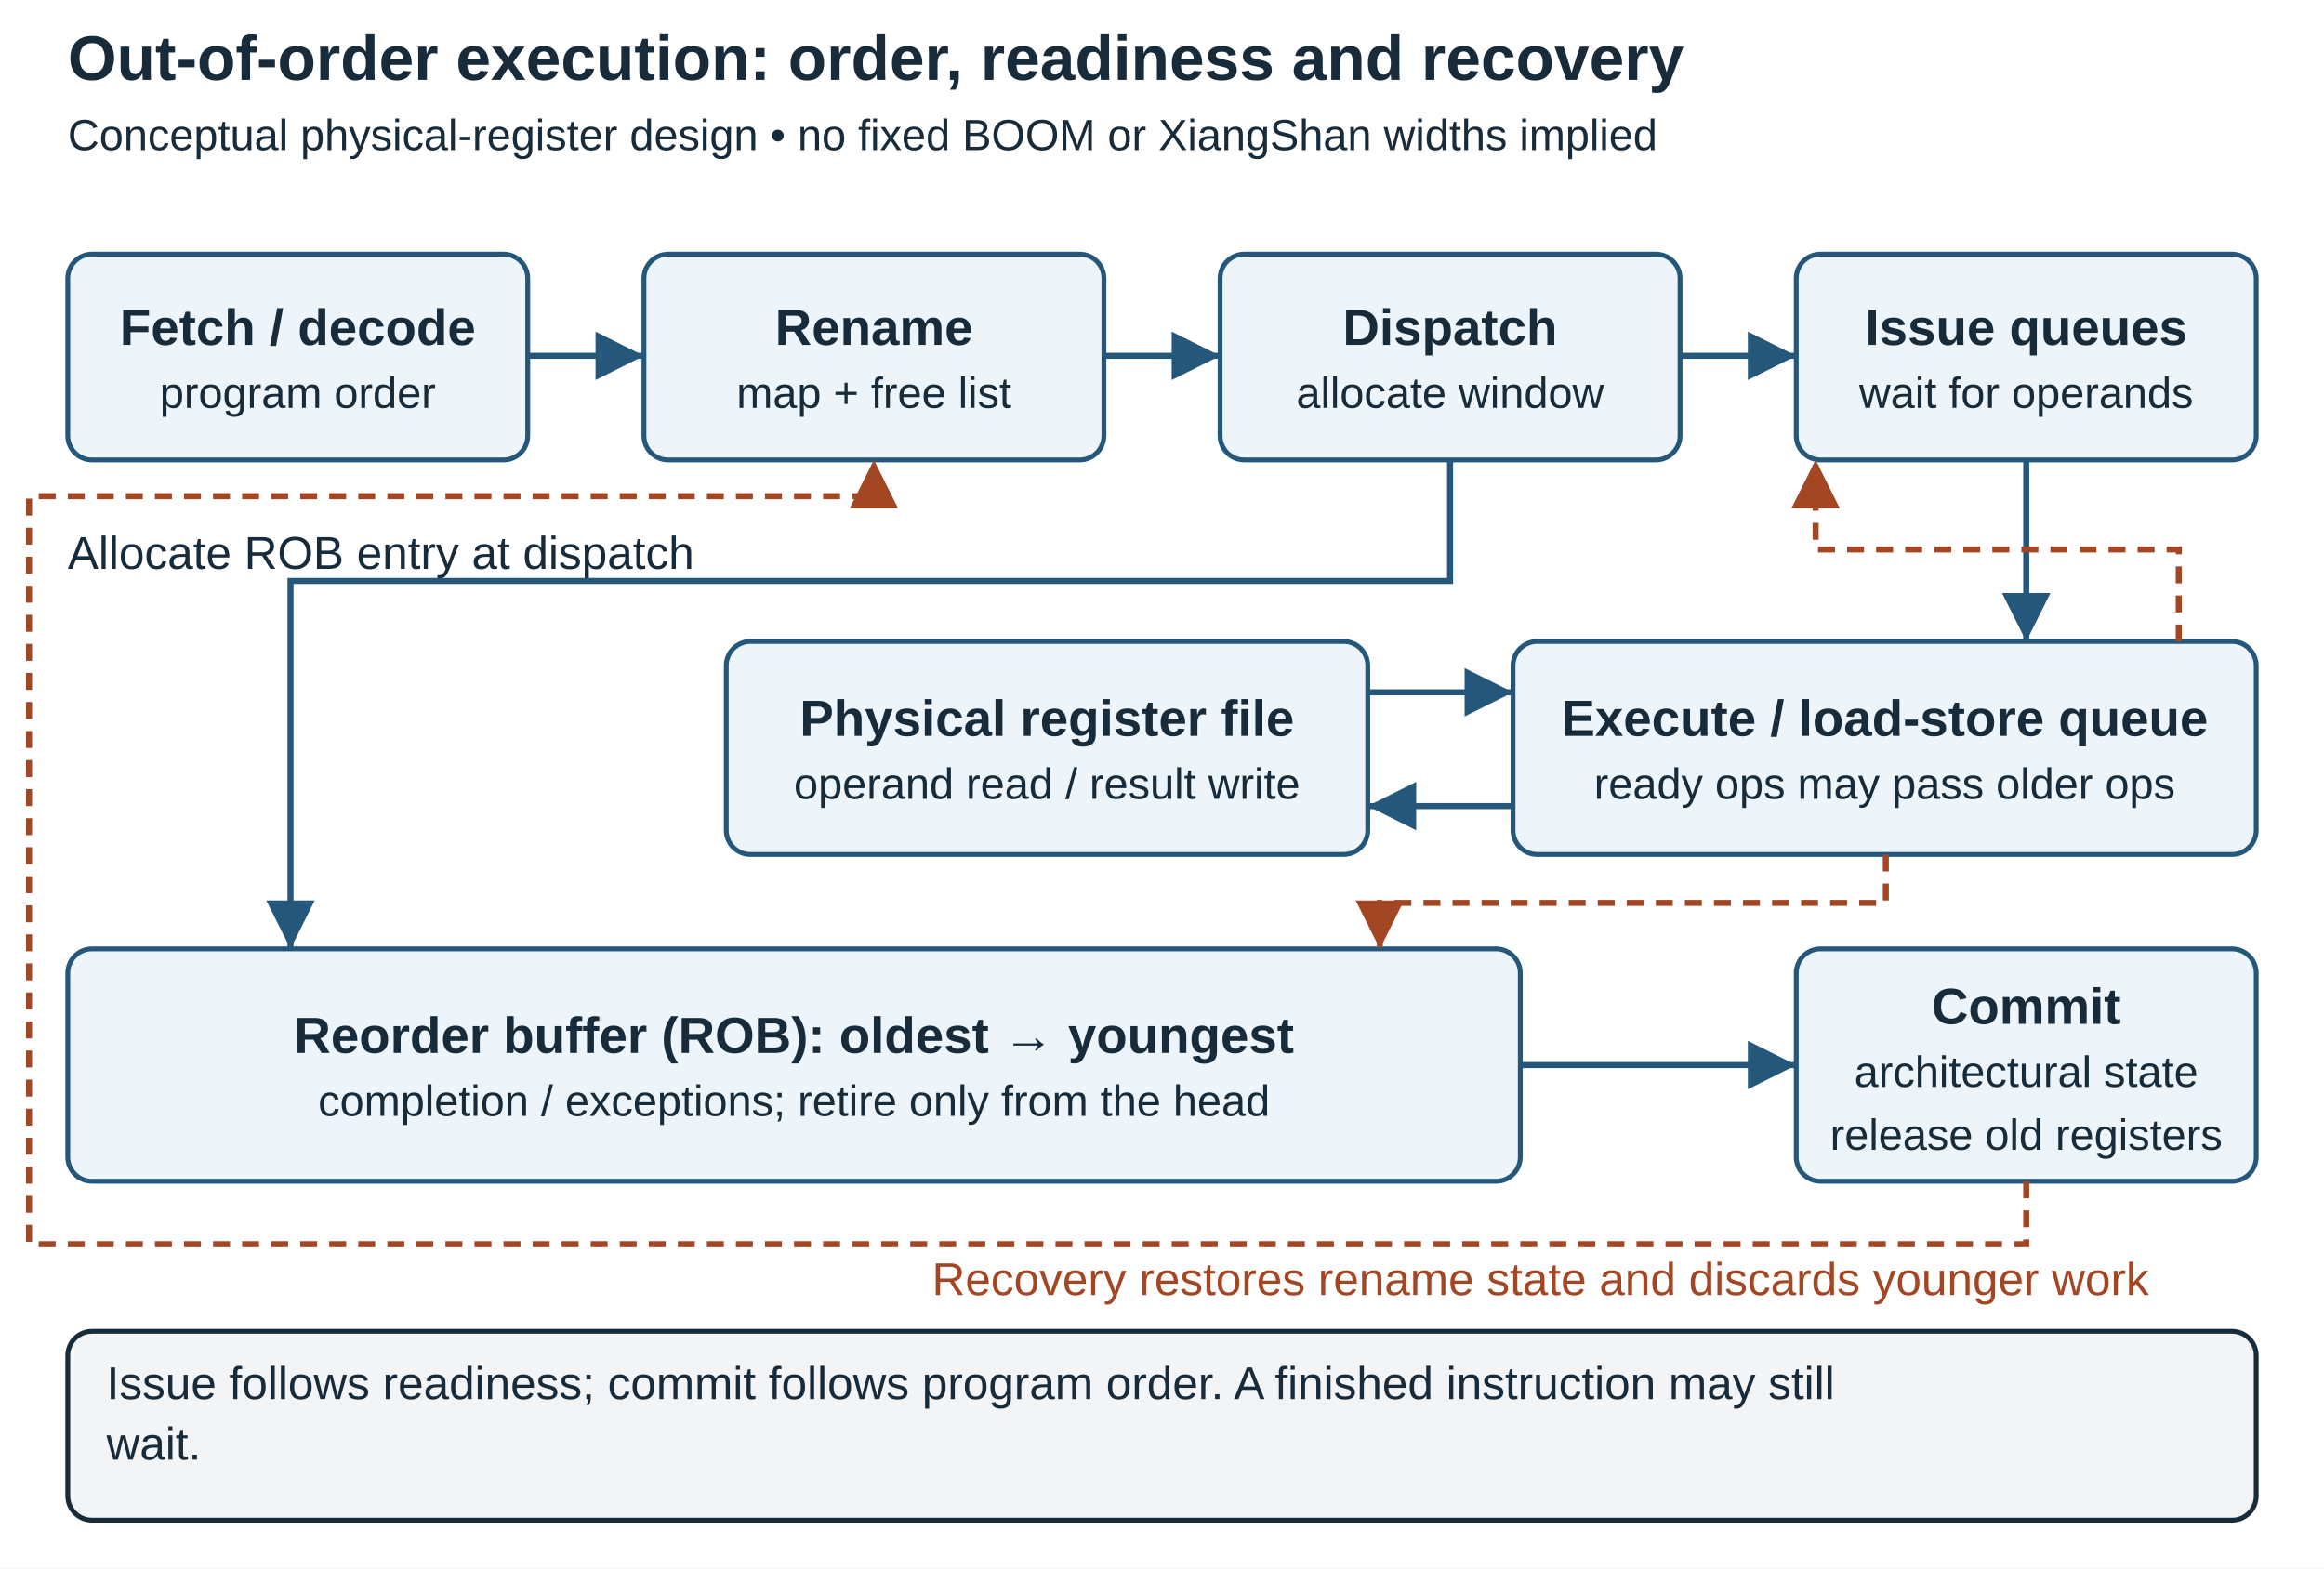
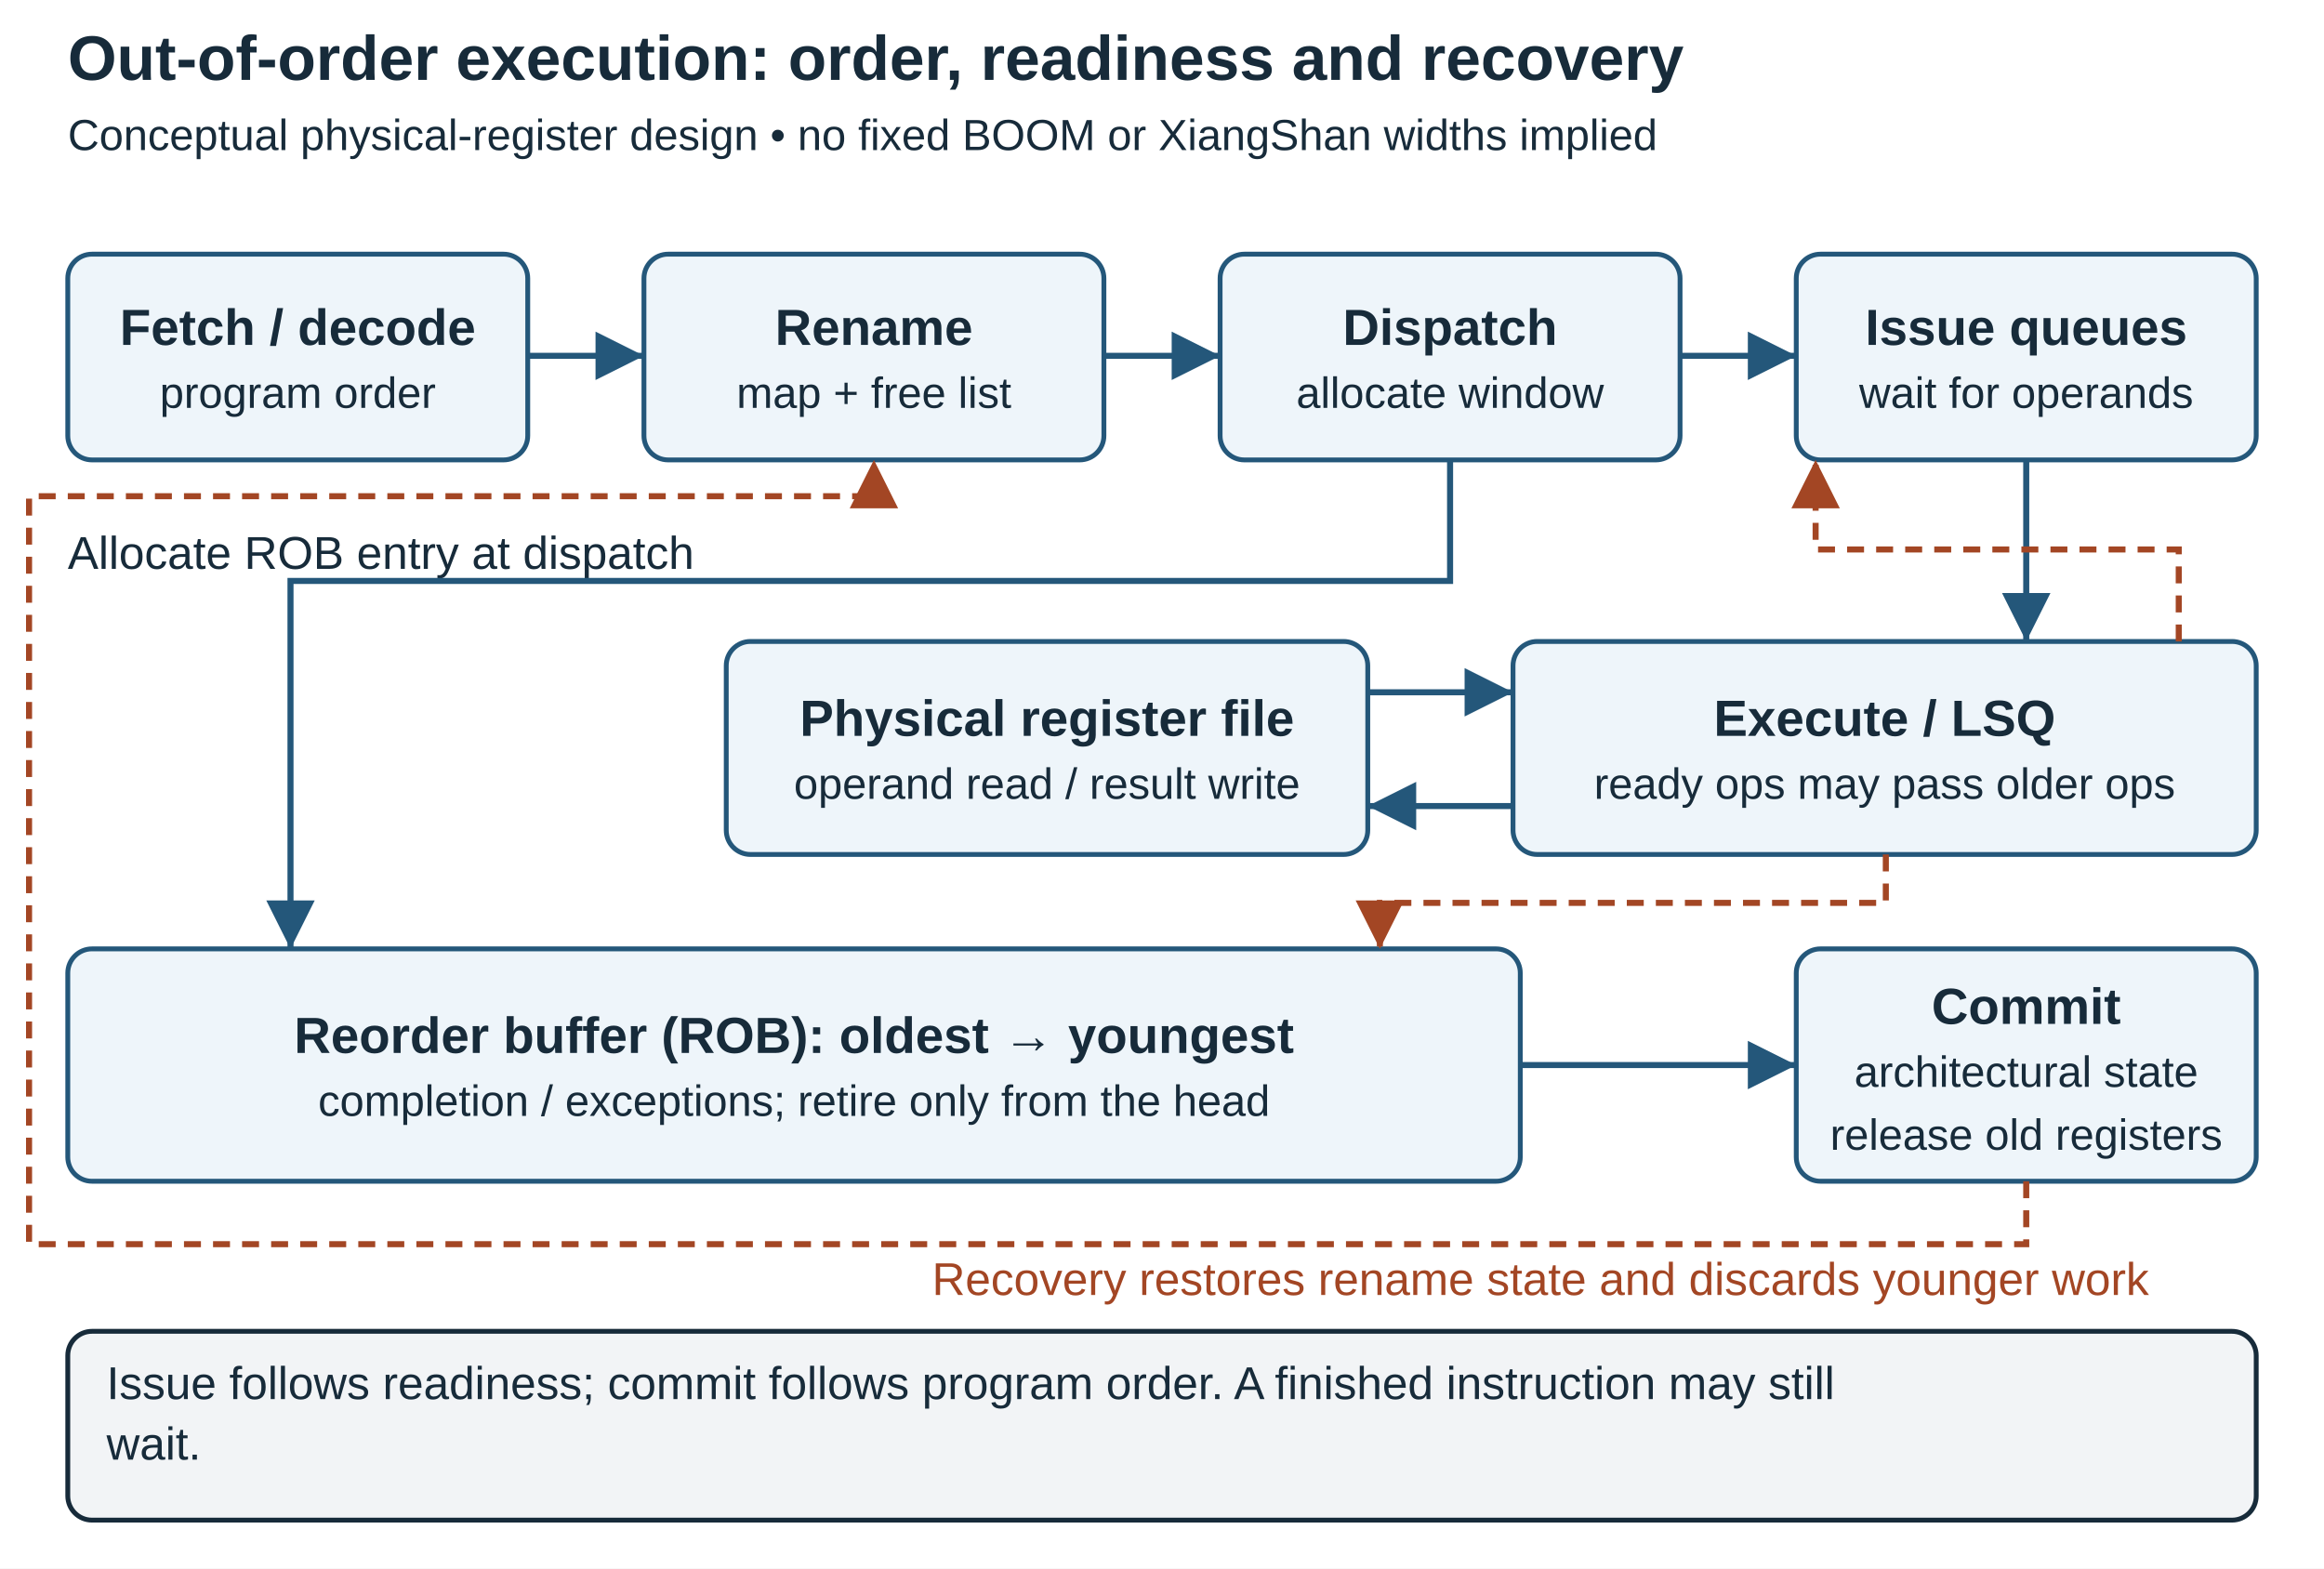
<svg xmlns="http://www.w3.org/2000/svg" width="960" height="648" viewBox="0 0 960 648" role="img" aria-labelledby="title desc">
  <defs>
    <marker id="data" markerWidth="9" markerHeight="9" refX="8" refY="4" orient="auto">
      <path d="M0 0L8 4L0 8Z" fill="#24577a" />
    </marker>
    <marker id="event" markerWidth="9" markerHeight="9" refX="8" refY="4" orient="auto">
      <path d="M0 0L8 4L0 8Z" fill="#a34624" />
    </marker>
    <marker id="memory" markerWidth="9" markerHeight="9" refX="8" refY="4" orient="auto">
      <path d="M0 0L8 4L0 8Z" fill="#28705c" />
    </marker>
  </defs>
  <rect width="960" height="648" fill="white" />
  <g font-family="Arial, sans-serif" fill="#172b3a">
    <text x="28" y="33" font-size="26" text-anchor="start" fill="#172b3a" font-weight="bold">Out-of-order execution: order, readiness and recovery</text>
    <text x="28" y="62" font-size="18" text-anchor="start" fill="#172b3a" font-weight="normal">Conceptual physical-register design • no fixed BOOM or XiangShan widths implied</text>
    <rect x="28" y="105" width="190" height="85" rx="10" fill="#eef5fa" stroke="#24577a" stroke-width="2" stroke-dasharray="none" />
    <text x="123.0" y="142.5" font-size="21" text-anchor="middle" fill="#172b3a" font-weight="bold">Fetch / decode</text>
    <text x="123.0" y="168.5" font-size="18" text-anchor="middle" fill="#172b3a" font-weight="normal">program order</text>
    <rect x="266" y="105" width="190" height="85" rx="10" fill="#eef5fa" stroke="#24577a" stroke-width="2" stroke-dasharray="none" />
    <text x="361.0" y="142.5" font-size="21" text-anchor="middle" fill="#172b3a" font-weight="bold">Rename</text>
    <text x="361.0" y="168.5" font-size="18" text-anchor="middle" fill="#172b3a" font-weight="normal">map + free list</text>
    <rect x="504" y="105" width="190" height="85" rx="10" fill="#eef5fa" stroke="#24577a" stroke-width="2" stroke-dasharray="none" />
    <text x="599.0" y="142.5" font-size="21" text-anchor="middle" fill="#172b3a" font-weight="bold">Dispatch</text>
    <text x="599.0" y="168.5" font-size="18" text-anchor="middle" fill="#172b3a" font-weight="normal">allocate window</text>
    <rect x="742" y="105" width="190" height="85" rx="10" fill="#eef5fa" stroke="#24577a" stroke-width="2" stroke-dasharray="none" />
    <text x="837.0" y="142.5" font-size="21" text-anchor="middle" fill="#172b3a" font-weight="bold">Issue queues</text>
    <text x="837.0" y="168.5" font-size="18" text-anchor="middle" fill="#172b3a" font-weight="normal">wait for operands</text>
    <path d="M218 147H266" fill="none" stroke="#24577a" stroke-width="2.5" stroke-dasharray="none" marker-end="url(#data)" />
    <path d="M456 147H504" fill="none" stroke="#24577a" stroke-width="2.5" stroke-dasharray="none" marker-end="url(#data)" />
    <path d="M694 147H742" fill="none" stroke="#24577a" stroke-width="2.5" stroke-dasharray="none" marker-end="url(#data)" />
    <rect x="625" y="265" width="307" height="88" rx="10" fill="#eef5fa" stroke="#24577a" stroke-width="2" stroke-dasharray="none" />
-     <text x="778.5" y="304.0" font-size="21" text-anchor="middle" fill="#172b3a" font-weight="bold">Execute / load-store queue</text>
+     <text x="778.5" y="304.0" font-size="21" text-anchor="middle" fill="#172b3a" font-weight="bold">Execute / LSQ</text>
    <text x="778.5" y="330.0" font-size="18" text-anchor="middle" fill="#172b3a" font-weight="normal">ready ops may pass older ops</text>
    <path d="M837 190V265" fill="none" stroke="#24577a" stroke-width="2.5" stroke-dasharray="none" marker-end="url(#data)" />
    <rect x="300" y="265" width="265" height="88" rx="10" fill="#eef5fa" stroke="#24577a" stroke-width="2" stroke-dasharray="none" />
    <text x="432.5" y="304.0" font-size="21" text-anchor="middle" fill="#172b3a" font-weight="bold">Physical register file</text>
    <text x="432.5" y="330.0" font-size="18" text-anchor="middle" fill="#172b3a" font-weight="normal">operand read / result write</text>
    <path d="M565 286H625" fill="none" stroke="#24577a" stroke-width="2.5" stroke-dasharray="none" marker-end="url(#data)" />
    <path d="M625 333H565" fill="none" stroke="#24577a" stroke-width="2.5" stroke-dasharray="none" marker-end="url(#data)" />
    <path d="M900 265V227H750V190" fill="none" stroke="#a34624" stroke-width="2.5" stroke-dasharray="7 5" marker-end="url(#event)" />
    <text x="28" y="235" font-size="19" text-anchor="start" fill="#172b3a" font-weight="normal">Allocate ROB entry at dispatch</text>
    <rect x="28" y="392" width="600" height="96" rx="10" fill="#eef5fa" stroke="#24577a" stroke-width="2" stroke-dasharray="none" />
    <text x="328.0" y="435.0" font-size="21" text-anchor="middle" fill="#172b3a" font-weight="bold">Reorder buffer (ROB): oldest → youngest</text>
    <text x="328.0" y="461.0" font-size="18" text-anchor="middle" fill="#172b3a" font-weight="normal">completion / exceptions; retire only from the head</text>
    <path d="M599 190V240H120V392" fill="none" stroke="#24577a" stroke-width="2.5" stroke-dasharray="none" marker-end="url(#data)" />
    <path d="M779 353V373H570V392" fill="none" stroke="#a34624" stroke-width="2.5" stroke-dasharray="7 5" marker-end="url(#event)" />
    <rect x="742" y="392" width="190" height="96" rx="10" fill="#eef5fa" stroke="#24577a" stroke-width="2" stroke-dasharray="none" />
    <text x="837.0" y="423.0" font-size="21" text-anchor="middle" fill="#172b3a" font-weight="bold">Commit</text>
    <text x="837.0" y="449.0" font-size="18" text-anchor="middle" fill="#172b3a" font-weight="normal">architectural state</text>
    <text x="837.0" y="475.0" font-size="18" text-anchor="middle" fill="#172b3a" font-weight="normal">release old registers</text>
    <path d="M628 440H742" fill="none" stroke="#24577a" stroke-width="2.5" stroke-dasharray="none" marker-end="url(#data)" />
    <path d="M837 488V514H12V205H361V190" fill="none" stroke="#a34624" stroke-width="2.5" stroke-dasharray="7 5" marker-end="url(#event)" />
    <text x="385" y="535" font-size="19" text-anchor="start" fill="#a34624" font-weight="normal">Recovery restores rename state and discards younger work</text>
    <rect x="28" y="550" width="904" height="78" rx="10" fill="#f2f4f6" stroke="#172b3a" stroke-width="2" stroke-dasharray="none" />
    <text x="44" y="578" font-size="19" text-anchor="start" fill="#172b3a" font-weight="normal">Issue follows readiness; commit follows program order. A finished instruction may still</text>
    <text x="44" y="603" font-size="19" text-anchor="start" fill="#172b3a" font-weight="normal">wait.</text>
  </g>
</svg>
